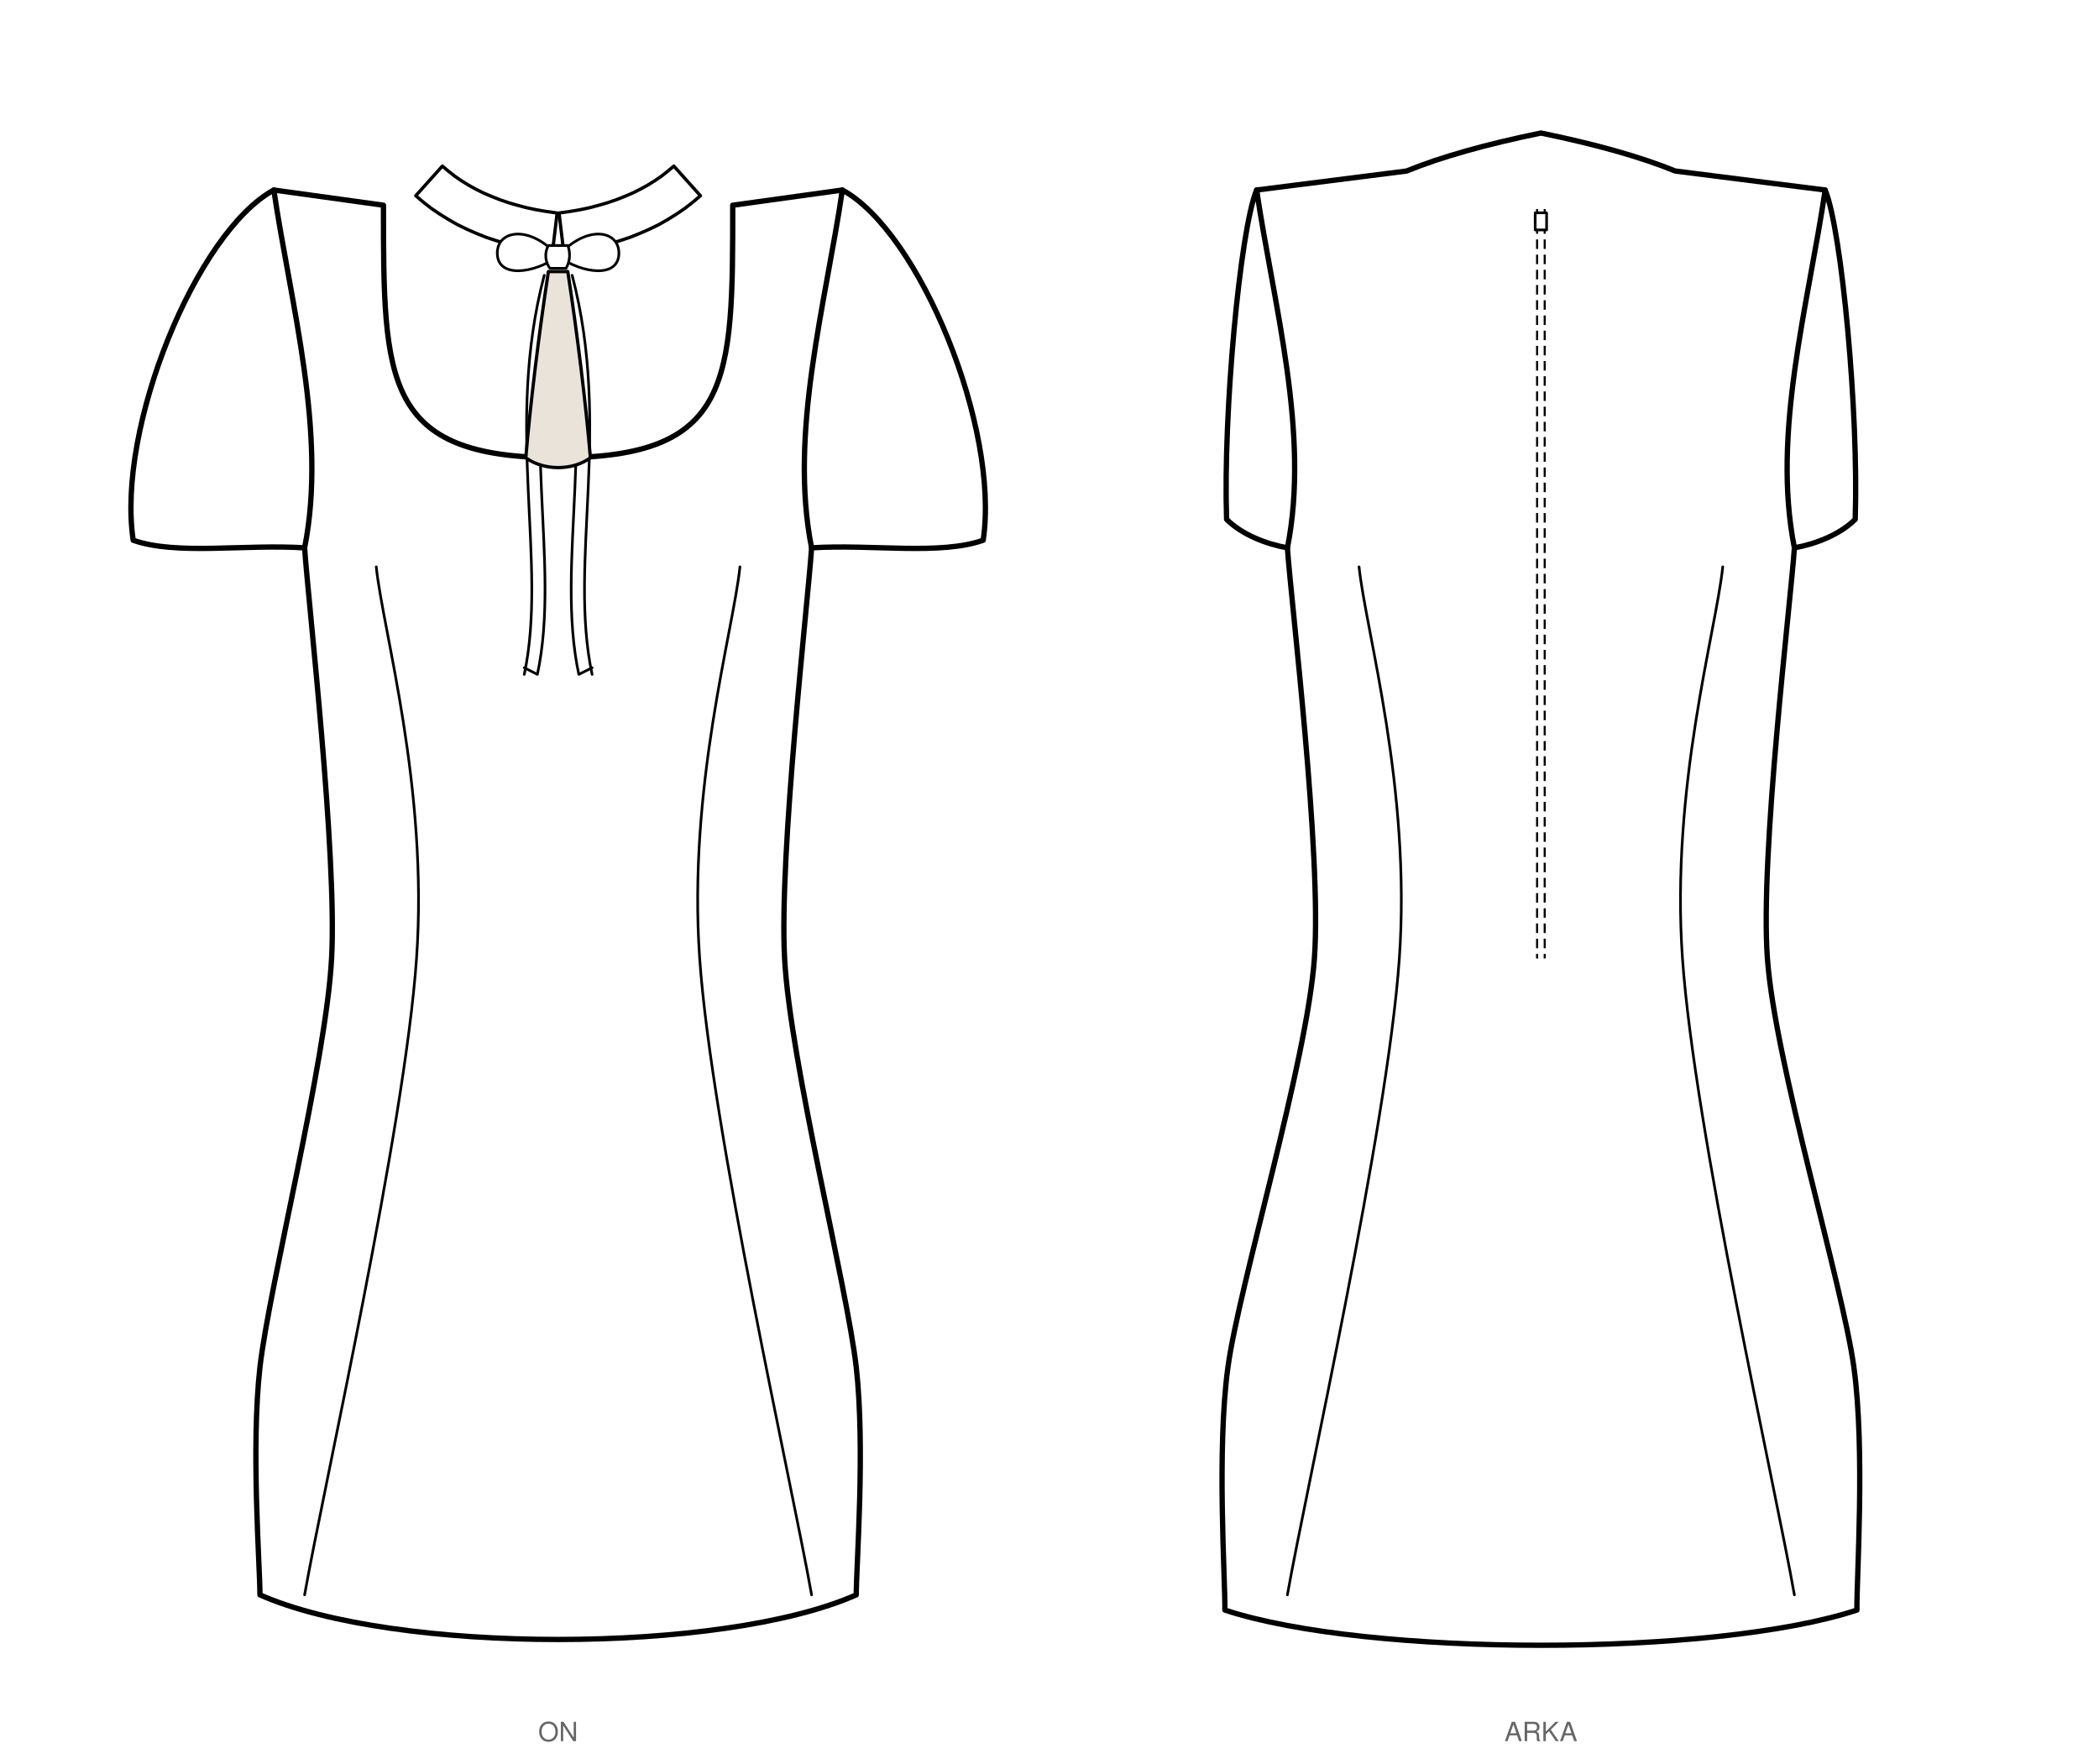
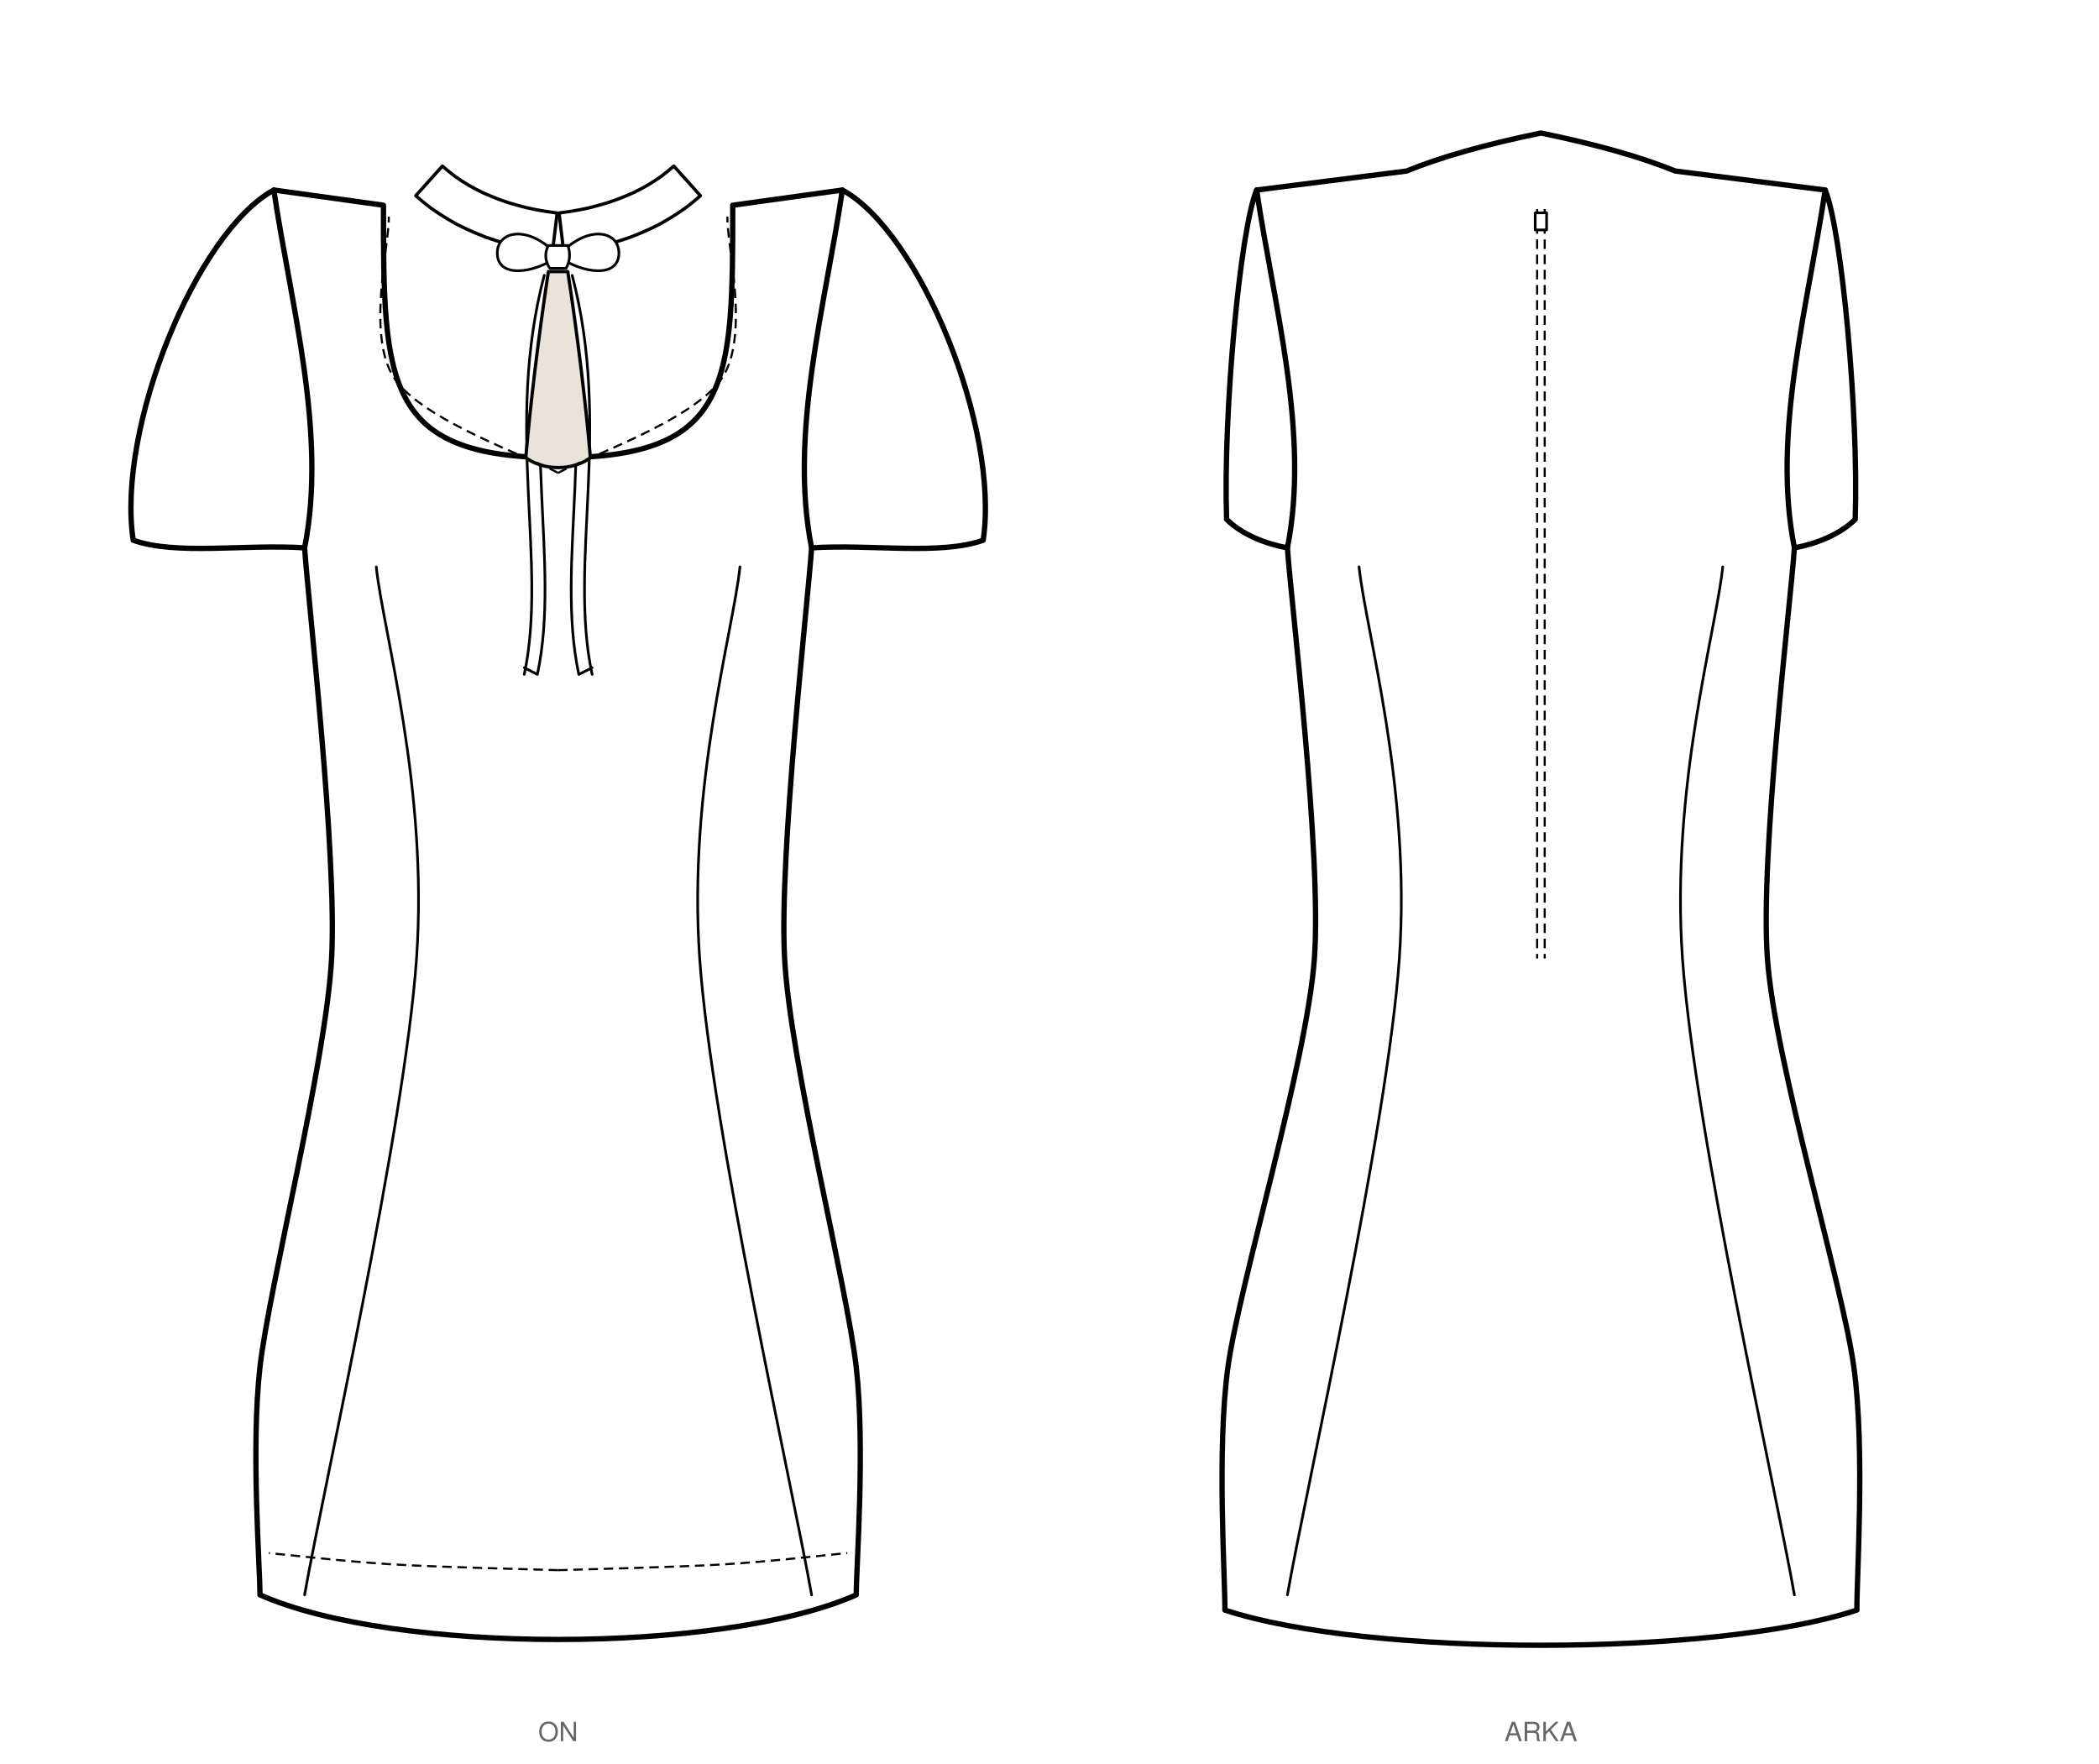
<svg xmlns="http://www.w3.org/2000/svg" viewBox="0 0 1104.6 928.3" width="1104.6mm" height="928.3mm" data-siluet="v1" data-kaynak="8966a923dc6435a486e2c2d478de082db27dd674b1f401feff889bd11e55f903">
  <rect width="1104.6" height="928.3" fill="#fff" />
  <g transform="translate(293.7 90.0)" data-gorunum="on">
    <path d="M 0.0 150.9 C 91.9 150.9 91.9 111.0 91.9 18.0 L 91.9 18.0 L 149.6 10.0 L 133.4 198.3 C 131.6 225.7 116.2 359.8 119.2 414.4 C 122.1 469.0 152.1 587.1 156.9 629.5 C 161.7 671.9 156.9 734.1 156.9 749.3 C 86.3 780.6 -86.3 780.6 -156.9 749.3 C -156.9 734.1 -161.7 671.9 -156.9 629.5 C -152.1 587.1 -122.1 469.0 -119.2 414.4 C -116.2 359.8 -131.6 225.7 -133.4 198.3 L -149.6 10.0 L -91.9 18.0 L -91.9 18.0 C -91.9 111.0 -91.9 150.9 0.0 150.9 Z" fill="#fff" stroke="#000" stroke-width="2.8" stroke-linejoin="round" stroke-linecap="round" />
    <path d="M 149.6 10.0 C 190.3 32.1 232.5 135.3 223.7 194.3 C 201.1 202.3 165.0 196.3 133.4 198.3 C 121.4 138.0 140.7 70.3 149.6 10.0 Z" fill="#fff" stroke="#000" stroke-width="2.8" stroke-linejoin="round" stroke-linecap="round" />
    <path d="M -149.6 10.0 C -190.3 32.1 -232.5 135.3 -223.6 194.3 C -201.1 202.3 -165.0 196.3 -133.4 198.3 C -121.4 138.0 -140.7 70.3 -149.6 10.0 Z" fill="#fff" stroke="#000" stroke-width="2.8" stroke-linejoin="round" stroke-linecap="round" />
    <path d="M 95.7 208.3 C 92.1 242.7 68.2 324.2 74.5 414.4 C 80.8 504.6 123.6 693.5 133.4 749.3" fill="none" stroke="#000" stroke-width="1.4" stroke-linecap="round" />
    <path d="M -95.7 208.3 C -92.1 242.7 -68.2 324.2 -74.5 414.4 C -80.8 504.6 -123.6 693.5 -133.4 749.3" fill="none" stroke="#000" stroke-width="1.4" stroke-linecap="round" />
    <path d="M 3.0 42.9 L 9.3 42.0 L 15.4 41.0 L 21.3 39.7 L 27.1 38.3 L 32.7 36.6 L 38.1 34.8 L 43.3 32.7 L 48.3 30.5 L 53.2 28.1 L 57.9 25.4 L 62.4 22.6 L 66.8 19.6 L 70.9 16.4 L 74.9 13.0 L 60.9 -2.6 L 57.7 0.1 L 54.4 2.7 L 50.9 5.1 L 47.2 7.4 L 43.4 9.5 L 39.4 11.5 L 35.2 13.3 L 30.9 15.0 L 26.3 16.6 L 21.5 18.0 L 16.6 19.3 L 11.4 20.4 L 6.1 21.3 L 0.5 22.1 Z" fill="#fff" stroke="#000" stroke-width="1.736" stroke-linejoin="round" stroke-linecap="round" />
    <path d="M -3.0 42.9 L -9.3 42.0 L -15.4 41.0 L -21.3 39.7 L -27.1 38.3 L -32.7 36.6 L -38.1 34.8 L -43.3 32.7 L -48.3 30.5 L -53.2 28.1 L -57.9 25.4 L -62.4 22.6 L -66.8 19.6 L -70.9 16.4 L -74.9 13.0 L -60.9 -2.6 L -57.7 0.1 L -54.4 2.7 L -50.9 5.1 L -47.2 7.4 L -43.4 9.5 L -39.4 11.5 L -35.2 13.3 L -30.9 15.0 L -26.3 16.6 L -21.5 18.0 L -16.6 19.3 L -11.4 20.4 L -6.1 21.3 L -0.5 22.1 Z" fill="#fff" stroke="#000" stroke-width="1.736" stroke-linejoin="round" stroke-linecap="round" />
    <path d="M 0.0 44.9 C -14.4 28.3 -32.0 30.8 -32.0 43.2 C -32.0 56.5 -12.8 54.1 0.0 44.9 Z M 0.0 44.9 C 14.4 28.3 32.0 30.8 32.0 43.2 C 32.0 56.5 12.8 54.1 0.0 44.9 Z" fill="#fff" stroke="#000" stroke-width="1.4" stroke-linecap="round" stroke-linejoin="round" />
    <path d="M -5.1 39.2 C -8.3 44.9 -5.1 50.6 -4.2 51.2 L 4.2 51.2 C 7.7 44.9 5.1 39.2 5.1 39.2 Z" fill="#fff" stroke="#000" stroke-width="1.4" stroke-linecap="round" stroke-linejoin="round" />
    <path d="M -0.4 54.9 C -21.3 134.7 1.7 206.1 -10.9 264.9 M -7.3 54.9 C -28.3 134.7 -5.3 206.1 -17.8 264.9 M -10.9 264.9 L -17.8 261.4 M 0.4 54.9 C 21.4 134.7 -1.7 206.1 10.9 264.9 M 7.4 54.9 C 28.4 134.7 5.3 206.1 17.9 264.9 M 10.9 264.9 L 17.9 261.4" fill="none" stroke="#000" stroke-width="1.4" stroke-linecap="round" stroke-linejoin="round" />
    <path d="M 5.1 52.9 C 10.2 86.2 14.7 123.5 17.0 150.9 C 7.7 157.8 -7.6 157.8 -17.0 150.9 C -14.7 123.5 -10.2 86.2 -5.1 52.9 Z" fill="#e9e3da" stroke="#000" stroke-width="1.736" stroke-linejoin="round" stroke-linecap="round" />
+     <path d="M 0.0 158.9 C 14.4 150.6 71.4 131.4 86.3 108.9 C 101.1 86.4 88.6 38.2 89.1 24.0" fill="none" stroke="#000" stroke-width="1.1" stroke-dasharray="5,3" />
+     <path d="M 0.0 158.9 C -14.4 150.6 -71.4 131.4 -86.3 108.9 C -101.1 86.4 -88.6 38.2 -89.1 24.0" fill="none" stroke="#000" stroke-width="1.1" stroke-dasharray="5,3" />
+     <path d="M 0.0 736.3 C 14.4 735.8 60.9 734.8 86.3 733.3 C 111.7 731.8 141.2 728.3 152.2 727.3" fill="none" stroke="#000" stroke-width="1.1" stroke-dasharray="5,3" />
+     <path d="M 0.0 736.3 C -14.4 735.8 -60.9 734.8 -86.3 733.3 C -111.7 731.8 -141.2 728.3 -152.2 727.3" fill="none" stroke="#000" stroke-width="1.1" stroke-dasharray="5,3" />
  </g>
  <text x="293.7" y="916.3" font-family="Helvetica, Arial, sans-serif" font-size="14" text-anchor="middle" fill="#666">ON</text>
  <g transform="translate(810.9 90.0)" data-gorunum="arka">
    <path d="M 0.0 -20.0 Q 43.8 -11.0 70.7 0.0 L 149.6 10.0 L 133.4 198.3 C 131.6 225.7 115.2 359.8 119.2 414.4 C 123.1 469.0 158.8 586.1 164.7 629.5 C 170.7 672.9 166.1 741.1 166.3 757.3 C 91.5 782.0 -91.5 782.0 -166.3 757.3 C -166.1 741.1 -170.7 672.9 -164.7 629.5 C -158.8 586.1 -123.1 469.0 -119.2 414.4 C -115.2 359.8 -131.6 225.7 -133.4 198.3 L -149.6 10.0 L -70.7 0.0 Q -43.8 -11.0 0.0 -20.0 Z" fill="#fff" stroke="#000" stroke-width="2.8" stroke-linejoin="round" stroke-linecap="round" />
    <path d="M 149.6 10.0 C 158.3 30.8 167.3 127.8 165.4 183.3 C 157.4 191.3 144.6 196.3 133.4 198.3 C 121.4 138.0 140.7 70.3 149.6 10.0 Z" fill="#fff" stroke="#000" stroke-width="2.8" stroke-linejoin="round" stroke-linecap="round" />
    <path d="M -149.6 10.0 C -158.3 30.8 -167.3 127.8 -165.4 183.3 C -157.4 191.3 -144.6 196.3 -133.4 198.3 C -121.4 138.0 -140.7 70.3 -149.6 10.0 Z" fill="#fff" stroke="#000" stroke-width="2.8" stroke-linejoin="round" stroke-linecap="round" />
    <path d="M -2.0 20.0 L -2.0 414.4 M 2.0 20.0 L 2.0 414.4" fill="none" stroke="#000" stroke-width="1.1" stroke-dasharray="5,3" />
    <rect x="-3.0" y="22.0" width="6" height="9" fill="#fff" stroke="#000" stroke-width="1.4" stroke-linecap="round" stroke-linejoin="round" />
    <path d="M 95.7 208.3 C 92.1 242.7 68.2 324.2 74.5 414.4 C 80.8 504.6 123.6 693.5 133.4 749.3" fill="none" stroke="#000" stroke-width="1.4" stroke-linecap="round" />
    <path d="M -95.7 208.3 C -92.1 242.7 -68.2 324.2 -74.5 414.4 C -80.8 504.6 -123.6 693.5 -133.4 749.3" fill="none" stroke="#000" stroke-width="1.4" stroke-linecap="round" />
  </g>
  <text x="810.9" y="916.3" font-family="Helvetica, Arial, sans-serif" font-size="14" text-anchor="middle" fill="#666">ARKA</text>
</svg>
